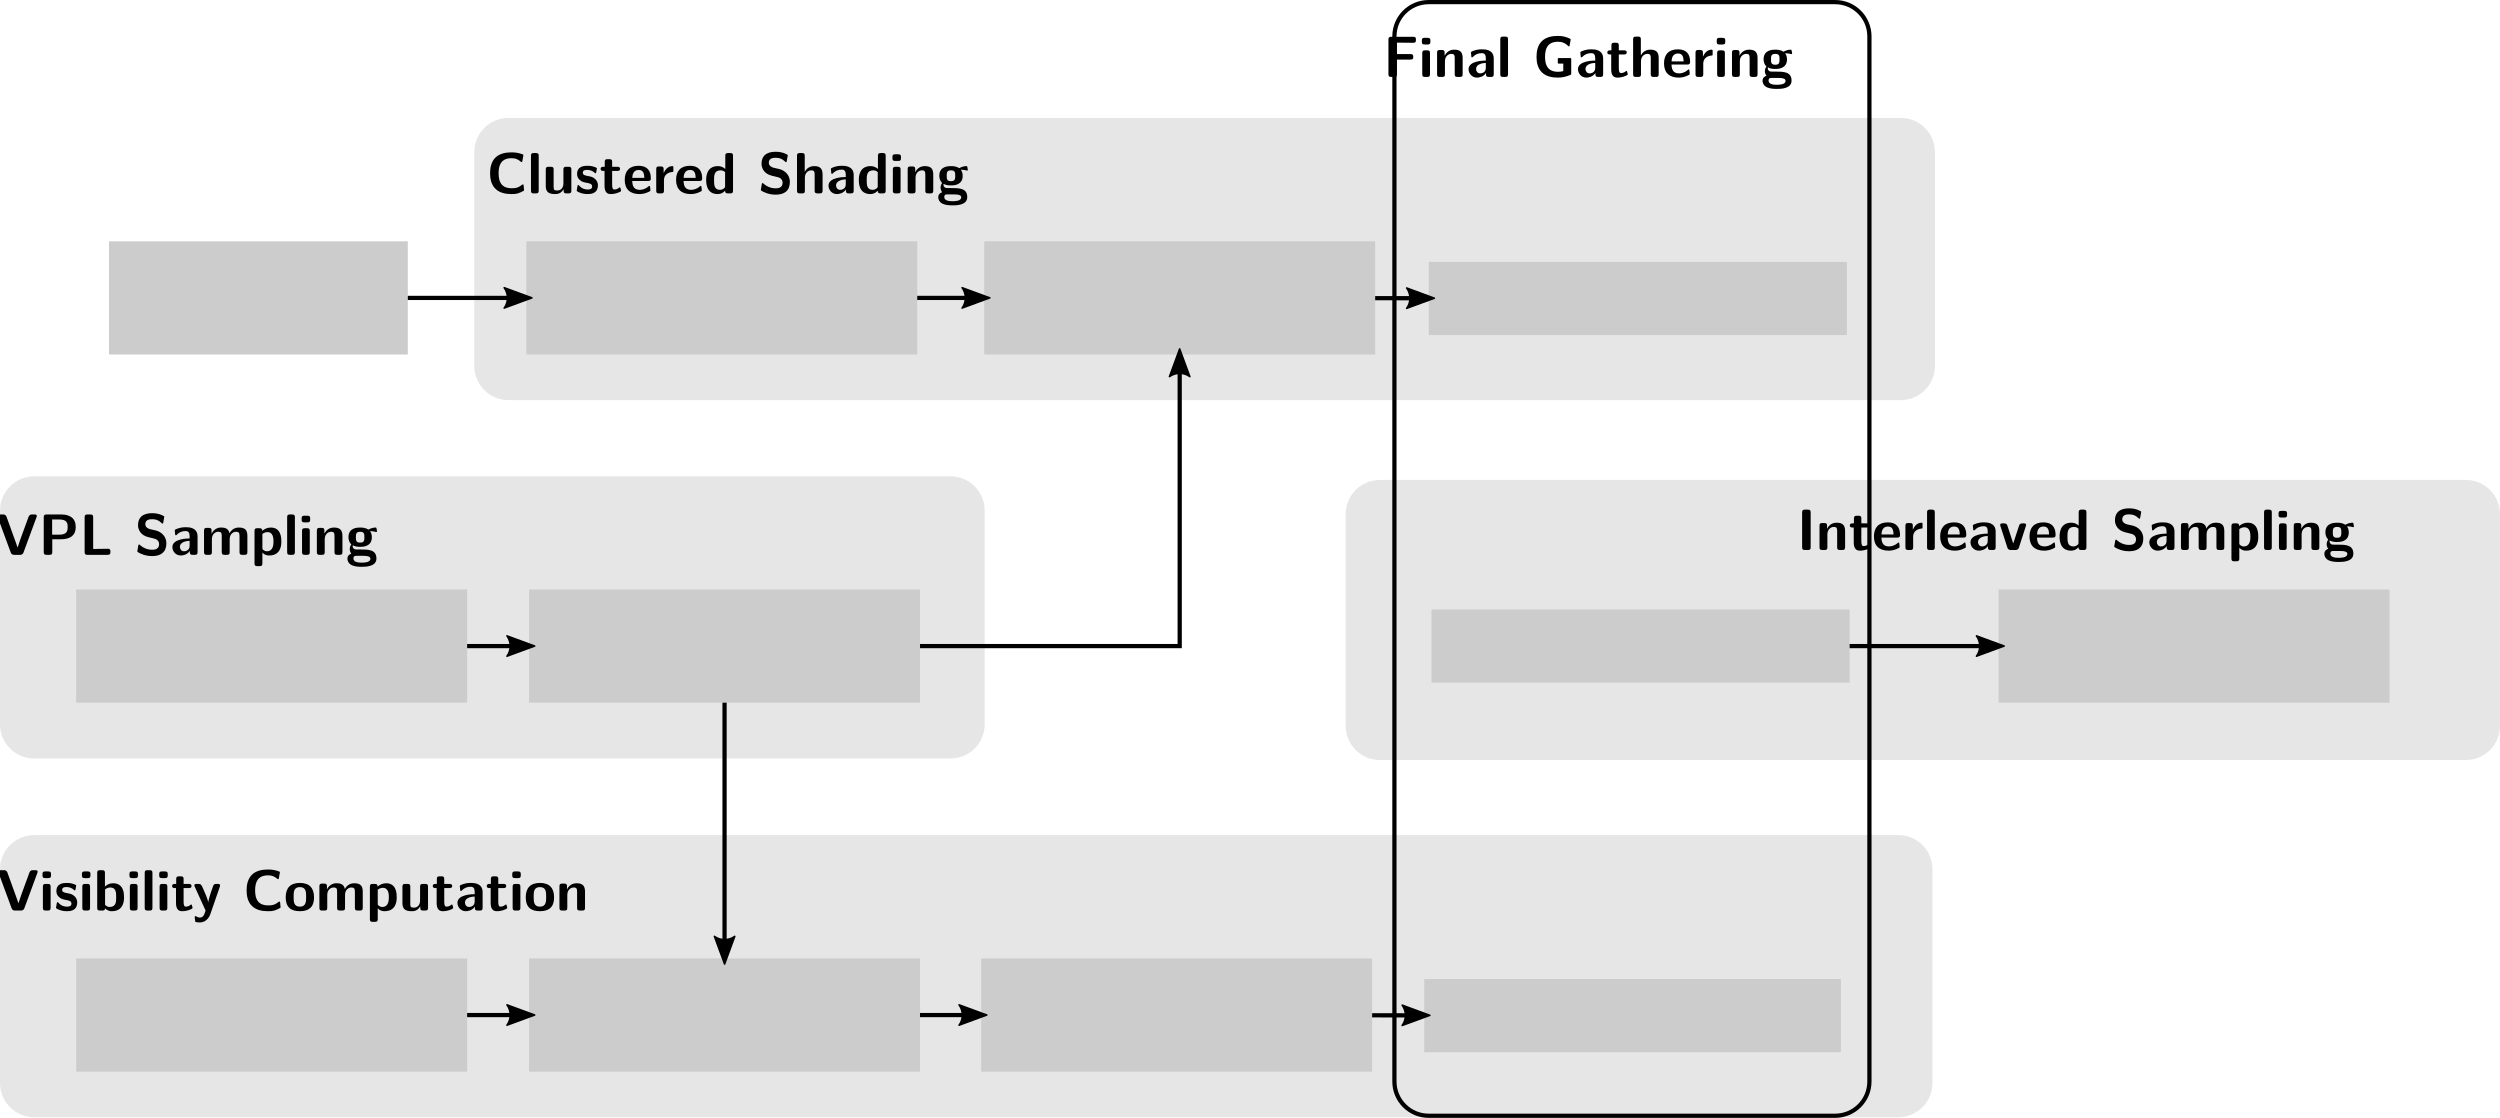
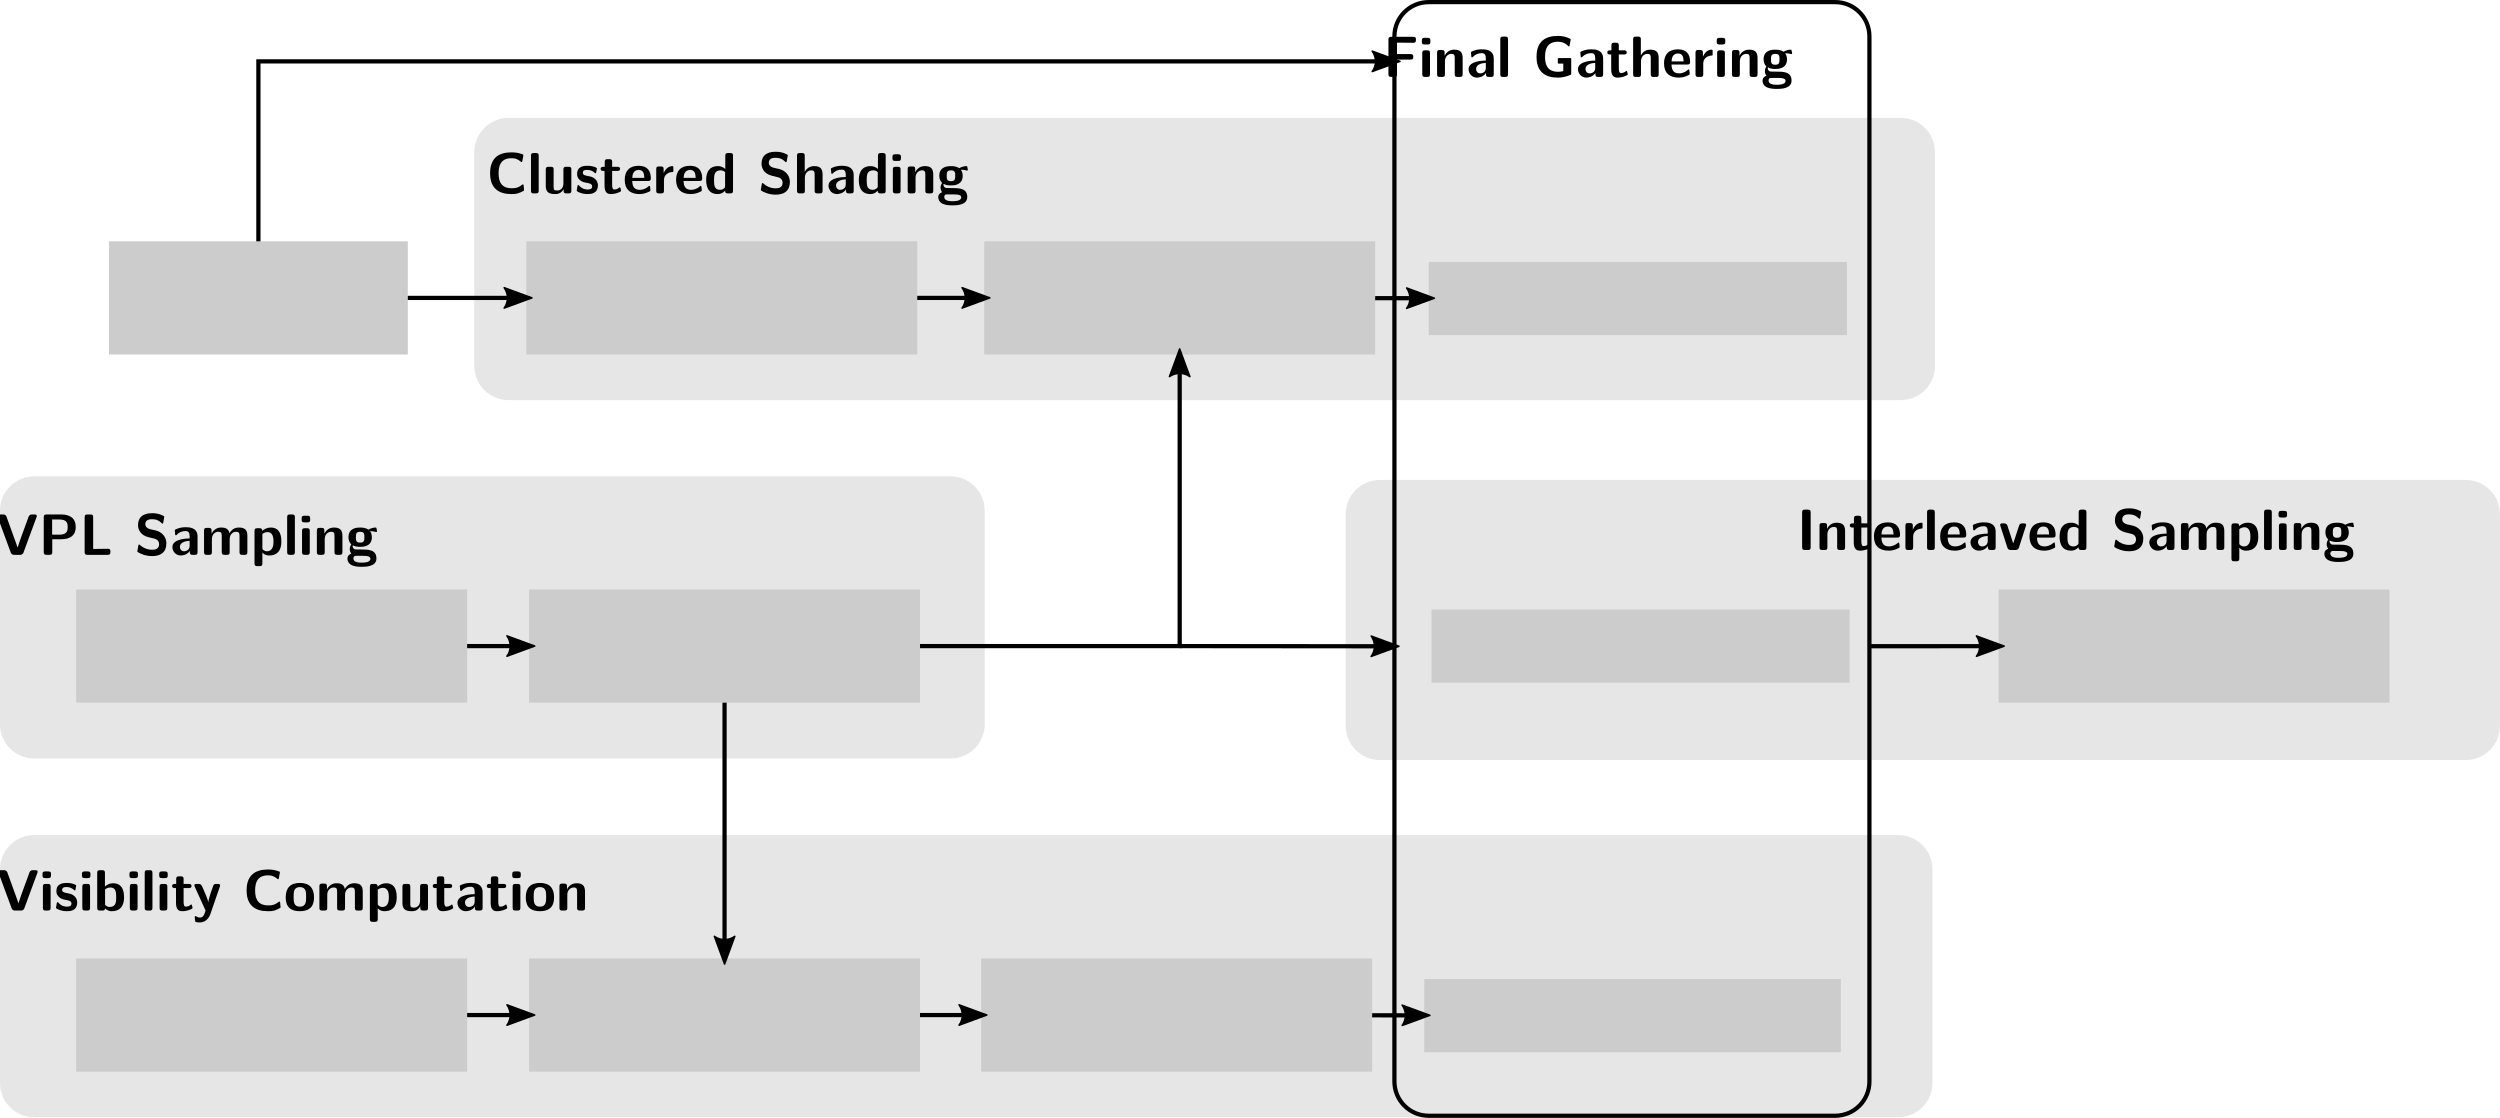
<svg xmlns="http://www.w3.org/2000/svg" width="472.882pt" height="211.448pt" viewBox="0 0 591.103 264.31" id="svg2" version="1.1">
  <defs id="defs4">
    <marker style="overflow:visible" id="marker9347" refX="0" refY="0" orient="auto">
      <path transform="scale(-0.6,-0.6)" d="M 8.719,4.034 -2.207,0.016 8.719,-4.002 c -1.745,2.372 -1.735,5.617 -6e-7,8.035 z" style="fill:#000000;fill-opacity:1;fill-rule:evenodd;stroke:#000000;stroke-width:0.625;stroke-linejoin:round;stroke-opacity:1" id="path9349" />
    </marker>
    <marker style="overflow:visible" id="marker9199" refX="0" refY="0" orient="auto">
      <path transform="scale(0.6,0.6)" d="M 8.719,4.034 -2.207,0.016 8.719,-4.002 c -1.745,2.372 -1.735,5.617 -6e-7,8.035 z" style="fill:#000000;fill-opacity:1;fill-rule:evenodd;stroke:#000000;stroke-width:0.625;stroke-linejoin:round;stroke-opacity:1" id="path9201" />
    </marker>
    <marker orient="auto" refY="0" refX="0" id="marker4885" style="overflow:visible">
      <path id="path4409" style="fill:#000000;fill-opacity:1;fill-rule:evenodd;stroke:#000000;stroke-width:0.625;stroke-linejoin:round;stroke-opacity:1" d="M 8.719,4.034 -2.207,0.016 8.719,-4.002 c -1.745,2.372 -1.735,5.617 -6e-7,8.035 z" transform="scale(0.6,0.6)" />
    </marker>
    <marker orient="auto" refY="0" refX="0" id="Arrow2Mstart" style="overflow:visible">
      <path id="path5071" style="fill:#000000;fill-opacity:1;fill-rule:evenodd;stroke:#000000;stroke-width:0.625;stroke-linejoin:round;stroke-opacity:1" d="M 8.719,4.034 -2.207,0.016 8.719,-4.002 c -1.745,2.372 -1.735,5.617 -6e-7,8.035 z" transform="scale(0.6,0.6)" />
    </marker>
    <marker orient="auto" refY="0" refX="0" id="marker7500" style="overflow:visible">
      <path id="path7502" style="fill:#000000;fill-opacity:1;fill-rule:evenodd;stroke:#000000;stroke-width:0.625;stroke-linejoin:round;stroke-opacity:1" d="M 8.719,4.034 -2.207,0.016 8.719,-4.002 c -1.745,2.372 -1.735,5.617 -6e-7,8.035 z" transform="scale(-0.6,-0.6)" />
    </marker>
    <marker orient="auto" refY="0" refX="0" id="marker6219" style="overflow:visible">
      <path id="path6221" style="fill:#000000;fill-opacity:1;fill-rule:evenodd;stroke:#000000;stroke-width:0.625;stroke-linejoin:round;stroke-opacity:1" d="M 8.719,4.034 -2.207,0.016 8.719,-4.002 c -1.745,2.372 -1.735,5.617 -6e-7,8.035 z" transform="scale(-0.6,-0.6)" />
    </marker>
    <marker orient="auto" refY="0" refX="0" id="marker6054" style="overflow:visible">
      <path id="path6056" style="fill:#000000;fill-opacity:1;fill-rule:evenodd;stroke:#000000;stroke-width:0.625;stroke-linejoin:round;stroke-opacity:1" d="M 8.719,4.034 -2.207,0.016 8.719,-4.002 c -1.745,2.372 -1.735,5.617 -6e-7,8.035 z" transform="scale(-0.6,-0.6)" />
    </marker>
    <marker orient="auto" refY="0" refX="0" id="marker5893" style="overflow:visible">
      <path id="path5895" style="fill:#000000;fill-opacity:1;fill-rule:evenodd;stroke:#000000;stroke-width:0.625;stroke-linejoin:round;stroke-opacity:1" d="M 8.719,4.034 -2.207,0.016 8.719,-4.002 c -1.745,2.372 -1.735,5.617 -6e-7,8.035 z" transform="scale(-0.6,-0.6)" />
    </marker>
    <marker orient="auto" refY="0" refX="0" id="Arrow1Mend" style="overflow:visible">
      <path id="path5056" d="M 0,0 5,-5 -12.5,0 5,5 0,0 Z" style="fill:#000000;fill-opacity:1;fill-rule:evenodd;stroke:#000000;stroke-width:1pt;stroke-opacity:1" transform="matrix(-0.4,0,0,-0.4,-4,0)" />
    </marker>
    <marker orient="auto" refY="0" refX="0" id="marker5349" style="overflow:visible">
      <path id="path5351" style="fill:#000000;fill-opacity:1;fill-rule:evenodd;stroke:#000000;stroke-width:0.625;stroke-linejoin:round;stroke-opacity:1" d="M 8.719,4.034 -2.207,0.016 8.719,-4.002 c -1.745,2.372 -1.735,5.617 -6e-7,8.035 z" transform="scale(-0.6,-0.6)" />
    </marker>
    <marker orient="auto" refY="0" refX="0" id="Arrow2Mend" style="overflow:visible">
      <path id="path5074" style="fill:#000000;fill-opacity:1;fill-rule:evenodd;stroke:#000000;stroke-width:0.625;stroke-linejoin:round;stroke-opacity:1" d="M 8.719,4.034 -2.207,0.016 8.719,-4.002 c -1.745,2.372 -1.735,5.617 -6e-7,8.035 z" transform="scale(-0.6,-0.6)" />
    </marker>
    <marker orient="auto" refY="0" refX="0" id="Arrow2Lend" style="overflow:visible">
      <path id="path5068" style="fill:#000000;fill-opacity:1;fill-rule:evenodd;stroke:#000000;stroke-width:0.625;stroke-linejoin:round;stroke-opacity:1" d="M 8.719,4.034 -2.207,0.016 8.719,-4.002 c -1.745,2.372 -1.735,5.617 -6e-7,8.035 z" transform="matrix(-1.1,0,0,-1.1,-1.1,0)" />
    </marker>
    <marker orient="auto" refY="0" refX="0" id="marker5349-9" style="overflow:visible">
      <path id="path5351-4" style="fill:#000000;fill-opacity:1;fill-rule:evenodd;stroke:#000000;stroke-width:0.625;stroke-linejoin:round;stroke-opacity:1" d="M 8.719,4.034 -2.207,0.016 8.719,-4.002 c -1.745,2.372 -1.735,5.617 -6e-7,8.035 z" transform="scale(-0.6,-0.6)" />
    </marker>
    <marker orient="auto" refY="0" refX="0" id="marker5893-6" style="overflow:visible">
      <path id="path5895-4" style="fill:#000000;fill-opacity:1;fill-rule:evenodd;stroke:#000000;stroke-width:0.625;stroke-linejoin:round;stroke-opacity:1" d="M 8.719,4.034 -2.207,0.016 8.719,-4.002 c -1.745,2.372 -1.735,5.617 -6e-7,8.035 z" transform="scale(-0.6,-0.6)" />
    </marker>
    <marker orient="auto" refY="0" refX="0" id="marker6054-5" style="overflow:visible">
      <path id="path6056-1" style="fill:#000000;fill-opacity:1;fill-rule:evenodd;stroke:#000000;stroke-width:0.625;stroke-linejoin:round;stroke-opacity:1" d="M 8.719,4.034 -2.207,0.016 8.719,-4.002 c -1.745,2.372 -1.735,5.617 -6e-7,8.035 z" transform="scale(-0.6,-0.6)" />
    </marker>
    <marker orient="auto" refY="0" refX="0" id="marker6219-8" style="overflow:visible">
      <path id="path6221-3" style="fill:#000000;fill-opacity:1;fill-rule:evenodd;stroke:#000000;stroke-width:0.625;stroke-linejoin:round;stroke-opacity:1" d="M 8.719,4.034 -2.207,0.016 8.719,-4.002 c -1.745,2.372 -1.735,5.617 -6e-7,8.035 z" transform="scale(-0.6,-0.6)" />
    </marker>
    <marker orient="auto" refY="0" refX="0" id="marker6054-1" style="overflow:visible">
      <path id="path6056-7" style="fill:#000000;fill-opacity:1;fill-rule:evenodd;stroke:#000000;stroke-width:0.625;stroke-linejoin:round;stroke-opacity:1" d="M 8.719,4.034 -2.207,0.016 8.719,-4.002 c -1.745,2.372 -1.735,5.617 -6e-7,8.035 z" transform="scale(-0.6,-0.6)" />
    </marker>
    <marker orient="auto" refY="0" refX="0" id="marker5893-1" style="overflow:visible">
      <path id="path5895-8" style="fill:#000000;fill-opacity:1;fill-rule:evenodd;stroke:#000000;stroke-width:0.625;stroke-linejoin:round;stroke-opacity:1" d="M 8.719,4.034 -2.207,0.016 8.719,-4.002 c -1.745,2.372 -1.735,5.617 -6e-7,8.035 z" transform="scale(-0.6,-0.6)" />
    </marker>
    <marker orient="auto" refY="0" refX="0" id="marker6219-7" style="overflow:visible">
      <path id="path6221-7" style="fill:#000000;fill-opacity:1;fill-rule:evenodd;stroke:#000000;stroke-width:0.625;stroke-linejoin:round;stroke-opacity:1" d="M 8.719,4.034 -2.207,0.016 8.719,-4.002 c -1.745,2.372 -1.735,5.617 -6e-7,8.035 z" transform="scale(-0.6,-0.6)" />
    </marker>
    <marker orient="auto" refY="0" refX="0" id="marker4885-3" style="overflow:visible">
      <path id="path4409-3" style="fill:#000000;fill-opacity:1;fill-rule:evenodd;stroke:#000000;stroke-width:0.625;stroke-linejoin:round;stroke-opacity:1" d="M 8.719,4.034 -2.207,0.016 8.719,-4.002 c -1.745,2.372 -1.735,5.617 -6e-7,8.035 z" transform="scale(0.6,0.6)" />
    </marker>
    <marker orient="auto" refY="0" refX="0" id="marker5349-5" style="overflow:visible">
      <path id="path5351-6" style="fill:#000000;fill-opacity:1;fill-rule:evenodd;stroke:#000000;stroke-width:0.625;stroke-linejoin:round;stroke-opacity:1" d="M 8.719,4.034 -2.207,0.016 8.719,-4.002 c -1.745,2.372 -1.735,5.617 -6e-7,8.035 z" transform="scale(-0.6,-0.6)" />
    </marker>
    <marker orient="auto" refY="0" refX="0" id="marker5349-9-8" style="overflow:visible">
      <path id="path5351-4-7" style="fill:#000000;fill-opacity:1;fill-rule:evenodd;stroke:#000000;stroke-width:0.625;stroke-linejoin:round;stroke-opacity:1" d="M 8.719,4.034 -2.207,0.016 8.719,-4.002 c -1.745,2.372 -1.735,5.617 -6e-7,8.035 z" transform="scale(-0.6,-0.6)" />
    </marker>
    <marker orient="auto" refY="0" refX="0" id="marker4885-0" style="overflow:visible">
      <path id="path4409-1" style="fill:#000000;fill-opacity:1;fill-rule:evenodd;stroke:#000000;stroke-width:0.625;stroke-linejoin:round;stroke-opacity:1" d="M 8.719,4.034 -2.207,0.016 8.719,-4.002 c -1.745,2.372 -1.735,5.617 -6e-7,8.035 z" transform="scale(0.6,0.6)" />
    </marker>
    <marker orient="auto" refY="0" refX="0" id="marker4885-00" style="overflow:visible">
      <path id="path4409-9" style="fill:#000000;fill-opacity:1;fill-rule:evenodd;stroke:#000000;stroke-width:0.625;stroke-linejoin:round;stroke-opacity:1" d="M 8.719,4.034 -2.207,0.016 8.719,-4.002 c -1.745,2.372 -1.735,5.617 -6e-7,8.035 z" transform="scale(0.6,0.6)" />
    </marker>
    <marker orient="auto" refY="0" refX="0" id="marker4885-2" style="overflow:visible">
      <path id="path4409-5" style="fill:#000000;fill-opacity:1;fill-rule:evenodd;stroke:#000000;stroke-width:0.625;stroke-linejoin:round;stroke-opacity:1" d="M 8.719,4.034 -2.207,0.016 8.719,-4.002 c -1.745,2.372 -1.735,5.617 -6e-7,8.035 z" transform="scale(0.6,0.6)" />
    </marker>
    <marker orient="auto" refY="0" refX="0" id="marker4885-7" style="overflow:visible">
      <path id="path4409-7" style="fill:#000000;fill-opacity:1;fill-rule:evenodd;stroke:#000000;stroke-width:0.625;stroke-linejoin:round;stroke-opacity:1" d="M 8.719,4.034 -2.207,0.016 8.719,-4.002 c -1.745,2.372 -1.735,5.617 -6e-7,8.035 z" transform="scale(0.6,0.6)" />
+     </marker>
+     <marker orient="auto" refY="0" refX="0" id="marker4885-7-9" style="overflow:visible">
+       <path id="path4409-7-8" style="fill:#000000;fill-opacity:1;fill-rule:evenodd;stroke:#000000;stroke-width:0.625;stroke-linejoin:round;stroke-opacity:1" d="M 8.719,4.034 -2.207,0.016 8.719,-4.002 c -1.745,2.372 -1.735,5.617 -6e-7,8.035 z" transform="scale(0.6,0.6)" />
+     </marker>
+     <marker orient="auto" refY="0" refX="0" id="marker7500-3" style="overflow:visible">
+       <path id="path7502-9" style="fill:#000000;fill-opacity:1;fill-rule:evenodd;stroke:#000000;stroke-width:0.625;stroke-linejoin:round;stroke-opacity:1" d="M 8.719,4.034 -2.207,0.016 8.719,-4.002 c -1.745,2.372 -1.735,5.617 -6e-7,8.035 z" transform="scale(-0.6,-0.6)" />
    </marker>
  </defs>
  <g id="layer3" style="display:inline" transform="translate(-103.0356,-50.91519)">
    <rect rx="8.092" y="78.797" x="215.176" height="66.722" width="345.366" id="rect3423-1-2" style="display:inline;fill:#e6e6e6" />
    <rect rx="8.092" y="248.36" x="103.036" height="66.722" width="456.917" id="rect3423-1" style="display:inline;fill:#e6e6e6" />
    <rect rx="8.092" y="163.541" x="103.036" height="66.722" width="232.821" id="rect3423" style="display:inline;fill:#e6e6e6" />
    <rect rx="8.092" y="164.397" x="421.207" height="66.217" width="272.931" id="rect3423-9" style="display:inline;fill:#e6e6e6" />
    <rect transform="translate(61.22987,163.1606)" style="display:inline;fill:none;stroke:#000000;stroke-opacity:1" id="rect7477" width="112.307" height="263.31" x="371.505" y="-111.745" rx="8.092" />
    <text id="text5551-7-2-9" y="69.108" x="489.98" style="font-style:normal;font-variant:normal;font-weight:normal;font-stretch:normal;font-size:13.75px;line-height:125%;font-family:'Latin Modern Sans';-inkscape-font-specification:'Latin Modern Sans, Normal';text-align:center;letter-spacing:0px;word-spacing:0px;writing-mode:lr-tb;text-anchor:middle;display:inline;fill:#000000;fill-opacity:1;stroke:none;stroke-width:1px;stroke-linecap:butt;stroke-linejoin:miter;stroke-opacity:1" xml:space="preserve">
      <tspan style="font-style:normal;font-variant:normal;font-weight:bold;font-stretch:normal;font-size:13.75px;line-height:125%;font-family:'Latin Modern Sans';-inkscape-font-specification:'Latin Modern Sans, Bold';text-align:center;writing-mode:lr-tb;text-anchor:middle" y="69.108" x="489.98" id="tspan5553-0-0-2">Final Gathering</tspan>
    </text>
  </g>
  <g id="layer1" transform="translate(-103.0356,-50.91523)" style="display:inline">
    <rect rx="8.092" y="190.296" x="575.58" height="26.76" width="92.434" id="rect3344-01-9" style="display:inline;opacity:0.99;fill:#cccccc" ry="0" />
    <text xml:space="preserve" style="font-style:normal;font-weight:normal;font-size:40px;line-height:125%;font-family:sans-serif;letter-spacing:0px;word-spacing:0px;fill:#000000;fill-opacity:1;stroke:none;stroke-width:1px;stroke-linecap:butt;stroke-linejoin:miter;stroke-opacity:1" x="10" y="33.077" id="text3364">
      <tspan id="tspan3366" x="10" y="33.077" />
    </text>
    <text xml:space="preserve" style="font-style:normal;font-weight:normal;font-size:13.75px;line-height:125%;font-family:sans-serif;letter-spacing:0px;word-spacing:0px;fill:#000000;fill-opacity:1;stroke:none;stroke-width:1px;stroke-linecap:butt;stroke-linejoin:miter;stroke-opacity:1" x="70.357" y="16.469" id="text3368">
      <tspan id="tspan3370" x="70.357" y="16.469" />
    </text>
    <text xml:space="preserve" style="font-style:normal;font-variant:normal;font-weight:normal;font-stretch:normal;font-size:11.25px;line-height:125%;font-family:'Latin Modern Sans';-inkscape-font-specification:'Latin Modern Sans';letter-spacing:0px;word-spacing:0px;fill:#000000;fill-opacity:1;stroke:none;stroke-width:1px;stroke-linecap:butt;stroke-linejoin:miter;stroke-opacity:1" x="75.536" y="12.184" id="text3372">
      <tspan id="tspan3374" x="75.536" y="12.184" />
    </text>
    <text xml:space="preserve" style="font-style:normal;font-weight:normal;font-size:13.75px;line-height:125%;font-family:sans-serif;letter-spacing:0px;word-spacing:0px;fill:#000000;fill-opacity:1;stroke:none;stroke-width:1px;stroke-linecap:butt;stroke-linejoin:miter;stroke-opacity:1" x="75.357" y="7.005" id="text3376">
      <tspan id="tspan3378" x="75.357" y="7.005" />
    </text>
    <text xml:space="preserve" style="font-style:normal;font-variant:normal;font-weight:normal;font-stretch:normal;font-size:11.25px;line-height:125%;font-family:'Latin Modern Sans';-inkscape-font-specification:'Latin Modern Sans';letter-spacing:0px;word-spacing:0px;fill:#000000;fill-opacity:1;stroke:none;stroke-width:1px;stroke-linecap:butt;stroke-linejoin:miter;stroke-opacity:1" x="104.643" y="32.719" id="text3380">
      <tspan id="tspan3382" x="104.643" y="32.719" />
    </text>
    <flowRoot xml:space="preserve" id="flowRoot3384" style="font-style:normal;font-weight:normal;font-size:13.75px;line-height:125%;font-family:sans-serif;letter-spacing:0px;word-spacing:0px;fill:#000000;fill-opacity:1;stroke:none;stroke-width:1px;stroke-linecap:butt;stroke-linejoin:miter;stroke-opacity:1" transform="translate(0,3.8685946e-5)">
      <flowRegion id="flowRegion3386">
        <rect id="rect3388" width="117.143" height="96.429" x="78.75" y="16.469" />
      </flowRegion>
      <flowPara id="flowPara3390" />
    </flowRoot>
    <flowRoot xml:space="preserve" id="flowRoot3392" style="font-style:normal;font-weight:normal;font-size:13.75px;line-height:125%;font-family:sans-serif;letter-spacing:0px;word-spacing:0px;fill:#000000;fill-opacity:1;stroke:none;stroke-width:1px;stroke-linecap:butt;stroke-linejoin:miter;stroke-opacity:1" transform="translate(0,3.8685946e-5)">
      <flowRegion id="flowRegion3394">
        <rect id="rect3396" width="31.25" height="30.714" x="81.429" y="31.648" />
      </flowRegion>
      <flowPara id="flowPara3398" />
    </flowRoot>
    <rect ry="0" style="fill:#cccccc" id="rect3344" width="92.434" height="26.76" x="121.051" y="190.296" rx="8.092" />
    <flowRoot xml:space="preserve" id="flowRoot3400" style="font-style:normal;font-variant:normal;font-weight:normal;font-stretch:normal;font-size:13.75px;line-height:110%;font-family:'Latin Modern Sans';-inkscape-font-specification:'Latin Modern Sans, Normal';text-align:center;letter-spacing:0px;word-spacing:0px;writing-mode:lr-tb;text-anchor:middle;fill:#000000;fill-opacity:1;stroke:none;stroke-width:1px;stroke-linecap:butt;stroke-linejoin:miter;stroke-opacity:1" transform="translate(5.652563,186.7428)">
      <flowRegion id="flowRegion3402">
        <rect style="font-style:normal;font-variant:normal;font-weight:normal;font-stretch:normal;font-size:13.75px;line-height:110%;font-family:'Latin Modern Sans';-inkscape-font-specification:'Latin Modern Sans, Normal';text-align:center;writing-mode:lr-tb;text-anchor:middle" id="rect3404" width="103.036" height="38.75" x="109.643" y="10.041" />
      </flowRegion>
      <flowPara id="flowPara3406" style="font-style:normal;font-variant:normal;font-weight:normal;font-stretch:normal;font-size:11.25px;line-height:110%;font-family:'Latin Modern Sans';-inkscape-font-specification:'Latin Modern Sans, Normal';text-align:center;writing-mode:lr-tb;text-anchor:middle">RSM Rendering</flowPara>
    </flowRoot>
    <rect ry="0" style="fill:#cccccc" id="rect3344-01" width="92.434" height="26.76" x="228.133" y="190.296" rx="8.092" />
    <flowRoot xml:space="preserve" id="flowRoot3400-7" style="font-style:normal;font-variant:normal;font-weight:normal;font-stretch:normal;font-size:13.75px;line-height:110%;font-family:'Latin Modern Sans';-inkscape-font-specification:'Latin Modern Sans, Normal';text-align:center;letter-spacing:0px;word-spacing:0px;writing-mode:lr-tb;text-anchor:middle;fill:#000000;fill-opacity:1;stroke:none;stroke-width:1px;stroke-linecap:butt;stroke-linejoin:miter;stroke-opacity:1" transform="translate(113.1954,186.7428)">
      <flowRegion id="flowRegion3402-7">
        <rect style="font-style:normal;font-variant:normal;font-weight:normal;font-stretch:normal;font-size:13.75px;line-height:110%;font-family:'Latin Modern Sans';-inkscape-font-specification:'Latin Modern Sans, Normal';text-align:center;writing-mode:lr-tb;text-anchor:middle" id="rect3404-6" width="103.036" height="38.75" x="109.643" y="10.041" />
      </flowRegion>
      <flowPara id="flowPara3406-4" style="font-style:normal;font-variant:normal;font-weight:normal;font-stretch:normal;font-size:11.25px;line-height:110%;font-family:'Latin Modern Sans';-inkscape-font-specification:'Latin Modern Sans, Normal';text-align:center;writing-mode:lr-tb;text-anchor:middle">VPL Sampling</flowPara>
    </flowRoot>
    <text id="text5551" y="182.101" x="158.673" style="font-style:normal;font-variant:normal;font-weight:normal;font-stretch:normal;font-size:13.75px;line-height:125%;font-family:'Latin Modern Sans';-inkscape-font-specification:'Latin Modern Sans, Normal';text-align:center;letter-spacing:0px;word-spacing:0px;writing-mode:lr-tb;text-anchor:middle;fill:#000000;fill-opacity:1;stroke:none;stroke-width:1px;stroke-linecap:butt;stroke-linejoin:miter;stroke-opacity:1" xml:space="preserve">
      <tspan style="font-style:normal;font-variant:normal;font-weight:bold;font-stretch:normal;font-size:13.75px;line-height:125%;font-family:'Latin Modern Sans';-inkscape-font-specification:'Latin Modern Sans, Bold';text-align:center;writing-mode:lr-tb;text-anchor:middle" y="182.101" x="158.673" id="tspan5553">VPL Sampling</tspan>
    </text>
    <rect ry="0" style="fill:#cccccc" id="rect3344-7" width="92.434" height="26.76" x="121.051" y="277.537" rx="8.092" />
    <flowRoot xml:space="preserve" id="flowRoot3400-8" style="font-style:normal;font-variant:normal;font-weight:normal;font-stretch:normal;font-size:13.75px;line-height:110%;font-family:'Latin Modern Sans';-inkscape-font-specification:'Latin Modern Sans, Normal';text-align:center;letter-spacing:0px;word-spacing:0px;writing-mode:lr-tb;text-anchor:middle;fill:#000000;fill-opacity:1;stroke:none;stroke-width:1px;stroke-linecap:butt;stroke-linejoin:miter;stroke-opacity:1" transform="translate(5.652562,268.6263)">
      <flowRegion id="flowRegion3402-9">
        <rect style="font-style:normal;font-variant:normal;font-weight:normal;font-stretch:normal;font-size:13.75px;line-height:110%;font-family:'Latin Modern Sans';-inkscape-font-specification:'Latin Modern Sans, Normal';text-align:center;writing-mode:lr-tb;text-anchor:middle" id="rect3404-2" width="103.036" height="38.75" x="109.643" y="10.041" />
      </flowRegion>
      <flowPara id="flowPara3406-9" style="font-style:normal;font-variant:normal;font-weight:normal;font-stretch:normal;font-size:11.25px;line-height:110%;font-family:'Latin Modern Sans';-inkscape-font-specification:'Latin Modern Sans, Normal';text-align:center;writing-mode:lr-tb;text-anchor:middle">Convert Scene</flowPara>
      <flowPara style="font-style:normal;font-variant:normal;font-weight:normal;font-stretch:normal;font-size:11.25px;line-height:110%;font-family:'Latin Modern Sans';-inkscape-font-specification:'Latin Modern Sans, Normal';text-align:center;writing-mode:lr-tb;text-anchor:middle" id="flowPara3507">to Points</flowPara>
    </flowRoot>
    <g id="g5963" transform="translate(205.8642,251.4103)">
      <rect rx="8.092" y="26.127" x="22.268" height="26.76" width="92.434" id="rect3344-01-0" style="fill:#cccccc" ry="0" />
      <flowRoot transform="translate(-92.66885,22.57319)" style="font-style:normal;font-variant:normal;font-weight:normal;font-stretch:normal;font-size:13.75px;line-height:110%;font-family:'Latin Modern Sans';-inkscape-font-specification:'Latin Modern Sans, Normal';text-align:center;letter-spacing:0px;word-spacing:0px;writing-mode:lr-tb;text-anchor:middle;fill:#000000;fill-opacity:1;stroke:none;stroke-width:1px;stroke-linecap:butt;stroke-linejoin:miter;stroke-opacity:1" id="flowRoot3400-7-7" xml:space="preserve">
        <flowRegion id="flowRegion3402-7-6">
          <rect y="10.041" x="109.643" height="38.75" width="103.036" id="rect3404-6-0" style="font-style:normal;font-variant:normal;font-weight:normal;font-stretch:normal;font-size:13.75px;line-height:110%;font-family:'Latin Modern Sans';-inkscape-font-specification:'Latin Modern Sans, Normal';text-align:center;writing-mode:lr-tb;text-anchor:middle" />
        </flowRegion>
        <flowPara style="font-style:normal;font-variant:normal;font-weight:normal;font-stretch:normal;font-size:11.25px;line-height:110%;font-family:'Latin Modern Sans';-inkscape-font-specification:'Latin Modern Sans, Normal';text-align:center;writing-mode:lr-tb;text-anchor:middle" id="flowPara3406-4-0">ISM Rendering</flowPara>
      </flowRoot>
    </g>
    <text id="text5551-7" y="266.206" x="183.673" style="font-style:normal;font-variant:normal;font-weight:normal;font-stretch:normal;font-size:13.75px;line-height:125%;font-family:'Latin Modern Sans';-inkscape-font-specification:'Latin Modern Sans, Normal';text-align:center;letter-spacing:0px;word-spacing:0px;writing-mode:lr-tb;text-anchor:middle;fill:#000000;fill-opacity:1;stroke:none;stroke-width:1px;stroke-linecap:butt;stroke-linejoin:miter;stroke-opacity:1" xml:space="preserve">
      <tspan style="font-style:normal;font-variant:normal;font-weight:bold;font-stretch:normal;font-size:13.75px;line-height:125%;font-family:'Latin Modern Sans';-inkscape-font-specification:'Latin Modern Sans, Bold';text-align:center;writing-mode:lr-tb;text-anchor:middle" y="266.206" x="183.673" id="tspan5553-0">Visibility Computation</tspan>
    </text>
    <rect ry="0" style="fill:#cccccc" id="rect3344-01-0-8" width="92.434" height="26.76" x="335.031" y="277.537" rx="8.092" />
    <flowRoot xml:space="preserve" id="flowRoot3400-7-7-4" style="font-style:normal;font-variant:normal;font-weight:normal;font-stretch:normal;font-size:13.75px;line-height:110%;font-family:'Latin Modern Sans';-inkscape-font-specification:'Latin Modern Sans, Normal';text-align:center;letter-spacing:0px;word-spacing:0px;writing-mode:lr-tb;text-anchor:middle;fill:#000000;fill-opacity:1;stroke:none;stroke-width:1px;stroke-linecap:butt;stroke-linejoin:miter;stroke-opacity:1" transform="translate(220.0941,268.4298)">
      <flowRegion id="flowRegion3402-7-6-5">
        <rect style="font-style:normal;font-variant:normal;font-weight:normal;font-stretch:normal;font-size:13.75px;line-height:110%;font-family:'Latin Modern Sans';-inkscape-font-specification:'Latin Modern Sans, Normal';text-align:center;writing-mode:lr-tb;text-anchor:middle" id="rect3404-6-0-0" width="103.036" height="38.75" x="109.643" y="10.041" />
      </flowRegion>
      <flowPara id="flowPara3406-4-0-9" style="font-style:normal;font-variant:normal;font-weight:normal;font-stretch:normal;font-size:11.25px;line-height:110%;font-family:'Latin Modern Sans';-inkscape-font-specification:'Latin Modern Sans, Normal';text-align:center;writing-mode:lr-tb;text-anchor:middle">Pull-Push</flowPara>
      <flowPara style="font-style:normal;font-variant:normal;font-weight:normal;font-stretch:normal;font-size:11.25px;line-height:110%;font-family:'Latin Modern Sans';-inkscape-font-specification:'Latin Modern Sans, Normal';text-align:center;writing-mode:lr-tb;text-anchor:middle" id="flowPara6118">Postprocessing</flowPara>
    </flowRoot>
    <rect ry="0" style="fill:#cccccc" id="rect3344-01-0-8-4" width="98.506" height="17.296" x="439.789" y="282.407" rx="8.092" />
    <flowRoot xml:space="preserve" id="flowRoot3400-7-7-4-3" style="font-style:normal;font-variant:normal;font-weight:normal;font-stretch:normal;font-size:13.75px;line-height:110%;font-family:'Latin Modern Sans';-inkscape-font-specification:'Latin Modern Sans, Normal';text-align:center;letter-spacing:0px;word-spacing:0px;writing-mode:lr-tb;text-anchor:middle;fill:#000000;fill-opacity:1;stroke:none;stroke-width:1px;stroke-linecap:butt;stroke-linejoin:miter;stroke-opacity:1" transform="translate(330.9766,274.1887)">
      <flowRegion id="flowRegion3402-7-6-5-9">
        <rect style="font-style:normal;font-variant:normal;font-weight:normal;font-stretch:normal;font-size:13.75px;line-height:110%;font-family:'Latin Modern Sans';-inkscape-font-specification:'Latin Modern Sans, Normal';text-align:center;writing-mode:lr-tb;text-anchor:middle" id="rect3404-6-0-0-9" width="103.036" height="38.75" x="109.643" y="10.041" />
      </flowRegion>
      <flowPara style="font-style:normal;font-variant:normal;font-weight:normal;font-stretch:normal;font-size:11.25px;line-height:110%;font-family:'Latin Modern Sans';-inkscape-font-specification:'Latin Modern Sans, Normal';text-align:center;writing-mode:lr-tb;text-anchor:middle" id="flowPara6118-9">Shadow Lookups</flowPara>
    </flowRoot>
    <rect ry="0" style="fill:#cccccc" id="rect3344-7-5" width="92.434" height="26.76" x="227.478" y="107.974" rx="8.092" />
    <flowRoot xml:space="preserve" id="flowRoot3400-8-4" style="font-style:normal;font-variant:normal;font-weight:normal;font-stretch:normal;font-size:13.75px;line-height:110%;font-family:'Latin Modern Sans';-inkscape-font-specification:'Latin Modern Sans, Normal';text-align:center;letter-spacing:0px;word-spacing:0px;writing-mode:lr-tb;text-anchor:middle;fill:#000000;fill-opacity:1;stroke:none;stroke-width:1px;stroke-linecap:butt;stroke-linejoin:miter;stroke-opacity:1" transform="translate(112.0791,104.4206)">
      <flowRegion id="flowRegion3402-9-1">
        <rect style="font-style:normal;font-variant:normal;font-weight:normal;font-stretch:normal;font-size:13.75px;line-height:110%;font-family:'Latin Modern Sans';-inkscape-font-specification:'Latin Modern Sans, Normal';text-align:center;writing-mode:lr-tb;text-anchor:middle" id="rect3404-2-9" width="103.036" height="38.75" x="109.643" y="10.041" />
      </flowRegion>
      <flowPara id="flowPara3406-9-4" style="font-style:normal;font-variant:normal;font-weight:normal;font-stretch:normal;font-size:11.25px;line-height:110%;font-family:'Latin Modern Sans';-inkscape-font-specification:'Latin Modern Sans, Normal';text-align:center;writing-mode:lr-tb;text-anchor:middle">Clustering</flowPara>
    </flowRoot>
    <g id="g5963-1" transform="translate(313.4786,81.84739)">
      <rect rx="8.092" y="26.127" x="22.268" height="26.76" width="92.434" id="rect3344-01-0-6" style="fill:#cccccc" ry="0" />
      <flowRoot transform="translate(-92.66885,22.57319)" style="font-style:normal;font-variant:normal;font-weight:normal;font-stretch:normal;font-size:13.75px;line-height:110%;font-family:'Latin Modern Sans';-inkscape-font-specification:'Latin Modern Sans, Normal';text-align:center;letter-spacing:0px;word-spacing:0px;writing-mode:lr-tb;text-anchor:middle;fill:#000000;fill-opacity:1;stroke:none;stroke-width:1px;stroke-linecap:butt;stroke-linejoin:miter;stroke-opacity:1" id="flowRoot3400-7-7-8" xml:space="preserve">
        <flowRegion id="flowRegion3402-7-6-6">
          <rect y="10.041" x="109.643" height="38.75" width="103.036" id="rect3404-6-0-4" style="font-style:normal;font-variant:normal;font-weight:normal;font-stretch:normal;font-size:13.75px;line-height:110%;font-family:'Latin Modern Sans';-inkscape-font-specification:'Latin Modern Sans, Normal';text-align:center;writing-mode:lr-tb;text-anchor:middle" />
        </flowRegion>
        <flowPara style="font-style:normal;font-variant:normal;font-weight:normal;font-stretch:normal;font-size:11.25px;line-height:110%;font-family:'Latin Modern Sans';-inkscape-font-specification:'Latin Modern Sans, Normal';text-align:center;writing-mode:lr-tb;text-anchor:middle" id="flowPara3406-4-0-1">Light Assignment</flowPara>
      </flowRoot>
    </g>
    <text id="text5551-7-2" y="96.643" x="286.528" style="font-style:normal;font-variant:normal;font-weight:normal;font-stretch:normal;font-size:13.75px;line-height:125%;font-family:'Latin Modern Sans';-inkscape-font-specification:'Latin Modern Sans, Normal';text-align:center;letter-spacing:0px;word-spacing:0px;writing-mode:lr-tb;text-anchor:middle;fill:#000000;fill-opacity:1;stroke:none;stroke-width:1px;stroke-linecap:butt;stroke-linejoin:miter;stroke-opacity:1" xml:space="preserve">
      <tspan style="font-style:normal;font-variant:normal;font-weight:bold;font-stretch:normal;font-size:13.75px;line-height:125%;font-family:'Latin Modern Sans';-inkscape-font-specification:'Latin Modern Sans, Bold';text-align:center;writing-mode:lr-tb;text-anchor:middle" y="96.643" x="286.528" id="tspan5553-0-0">Clustered Shading</tspan>
    </text>
    <rect ry="0" style="fill:#cccccc" id="rect3344-01-0-8-4-6" width="98.863" height="17.296" x="440.858" y="112.844" rx="8.092" />
    <flowRoot xml:space="preserve" id="flowRoot3400-7-7-4-3-7" style="font-style:normal;font-variant:normal;font-weight:normal;font-stretch:normal;font-size:13.75px;line-height:110%;font-family:'Latin Modern Sans';-inkscape-font-specification:'Latin Modern Sans, Normal';text-align:center;letter-spacing:0px;word-spacing:0px;writing-mode:lr-tb;text-anchor:middle;fill:#000000;fill-opacity:1;stroke:none;stroke-width:1px;stroke-linecap:butt;stroke-linejoin:miter;stroke-opacity:1" transform="translate(328.7291,104.6258)">
      <flowRegion id="flowRegion3402-7-6-5-9-6">
        <rect style="font-style:normal;font-variant:normal;font-weight:normal;font-stretch:normal;font-size:13.75px;line-height:110%;font-family:'Latin Modern Sans';-inkscape-font-specification:'Latin Modern Sans, Normal';text-align:center;writing-mode:lr-tb;text-anchor:middle" id="rect3404-6-0-0-9-7" width="103.036" height="38.75" x="109.643" y="10.041" />
      </flowRegion>
      <flowPara style="font-style:normal;font-variant:normal;font-weight:normal;font-stretch:normal;font-size:11.25px;line-height:110%;font-family:'Latin Modern Sans';-inkscape-font-specification:'Latin Modern Sans, Normal';text-align:center;writing-mode:lr-tb;text-anchor:middle" id="flowPara6118-9-4">Light List Lookups</flowPara>
    </flowRoot>
    <path style="display:inline;fill:none;fill-rule:evenodd;stroke:#000000;stroke-width:1px;stroke-linecap:butt;stroke-linejoin:miter;stroke-opacity:1;marker-start:url(#marker4885)" d="m 335.747,121.354 -15.835,0" id="path7492" />
    <path style="display:inline;fill:none;fill-rule:evenodd;stroke:#000000;stroke-width:1px;stroke-linecap:butt;stroke-linejoin:miter;stroke-opacity:1;marker-start:url(#marker4885-3)" d="m 228.133,290.917 -14.647,0" id="path7492-8" />
    <path style="display:inline;fill:none;fill-rule:evenodd;stroke:#000000;stroke-width:1px;stroke-linecap:butt;stroke-linejoin:miter;stroke-opacity:1;marker-end:url(#marker5349-9)" d="m 428.181,121.413 12.677,0.016" id="path7421" />
    <g id="g13143" transform="translate(0,11.75025)">
      <rect rx="8.092" y="183.278" x="441.503" height="17.296" width="98.863" id="rect3344-01-0-8-4-6-3" style="display:inline;fill:#cccccc" ry="0" />
      <flowRoot transform="translate(329.3296,175.1601)" style="font-style:normal;font-variant:normal;font-weight:normal;font-stretch:normal;font-size:13.75px;line-height:110%;font-family:'Latin Modern Sans';-inkscape-font-specification:'Latin Modern Sans, Normal';text-align:center;letter-spacing:0px;word-spacing:0px;writing-mode:lr-tb;text-anchor:middle;display:inline;fill:#000000;fill-opacity:1;stroke:none;stroke-width:1px;stroke-linecap:butt;stroke-linejoin:miter;stroke-opacity:1" id="flowRoot3400-7-7-4-3-5" xml:space="preserve">
        <flowRegion id="flowRegion3402-7-6-5-9-5">
          <rect y="10.041" x="109.643" height="38.75" width="103.036" id="rect3404-6-0-0-9-2" style="font-style:normal;font-variant:normal;font-weight:normal;font-stretch:normal;font-size:13.75px;line-height:110%;font-family:'Latin Modern Sans';-inkscape-font-specification:'Latin Modern Sans, Normal';text-align:center;writing-mode:lr-tb;text-anchor:middle" />
        </flowRegion>
        <flowPara id="flowPara6118-9-2" style="font-style:normal;font-variant:normal;font-weight:normal;font-stretch:normal;font-size:11.25px;line-height:110%;font-family:'Latin Modern Sans';-inkscape-font-specification:'Latin Modern Sans, Normal';text-align:center;writing-mode:lr-tb;text-anchor:middle">Interleaving</flowPara>
      </flowRoot>
    </g>
-     <path style="display:inline;fill:none;fill-rule:evenodd;stroke:#000000;stroke-width:1px;stroke-linecap:butt;stroke-linejoin:miter;stroke-opacity:1;marker-end:url(#marker5349-9-8)" d="m 540.366,203.676 35.215,0" id="path7421-8" />
+     <path style="display:inline;fill:none;fill-rule:evenodd;stroke:#000000;stroke-width:1px;stroke-linecap:butt;stroke-linejoin:miter;stroke-opacity:1;marker-end:url(#marker5349-9-8)" d="m 544.777,203.707 30.804,-0.012" id="path7421-8" />
    <flowRoot transform="translate(460.1749,187.7159)" style="font-style:normal;font-variant:normal;font-weight:normal;font-stretch:normal;font-size:13.75px;line-height:110%;font-family:'Latin Modern Sans';-inkscape-font-specification:'Latin Modern Sans, Normal';text-align:center;letter-spacing:0px;word-spacing:0px;writing-mode:lr-tb;text-anchor:middle;display:inline;fill:#000000;fill-opacity:1;stroke:none;stroke-width:1px;stroke-linecap:butt;stroke-linejoin:miter;stroke-opacity:1" id="flowRoot3400-7-6" xml:space="preserve">
      <flowRegion id="flowRegion3402-7-3">
        <rect y="10.041" x="109.643" height="38.75" width="103.036" id="rect3404-6-5" style="font-style:normal;font-variant:normal;font-weight:normal;font-stretch:normal;font-size:13.75px;line-height:110%;font-family:'Latin Modern Sans';-inkscape-font-specification:'Latin Modern Sans, Normal';text-align:center;writing-mode:lr-tb;text-anchor:middle" />
      </flowRegion>
      <flowPara style="font-style:normal;font-variant:normal;font-weight:normal;font-stretch:normal;font-size:11.25px;line-height:110%;font-family:'Latin Modern Sans';-inkscape-font-specification:'Latin Modern Sans, Normal';text-align:center;writing-mode:lr-tb;text-anchor:middle" id="flowPara3406-4-2">Bilateral Blur</flowPara>
    </flowRoot>
    <text id="text5551-9" y="180.955" x="685.053" style="font-style:normal;font-variant:normal;font-weight:bold;font-stretch:normal;font-size:13.75px;line-height:125%;font-family:'Latin Modern Sans';-inkscape-font-specification:'Latin Modern Sans, Bold';text-align:end;letter-spacing:0px;word-spacing:0px;writing-mode:lr-tb;text-anchor:end;display:inline;fill:#000000;fill-opacity:1;stroke:none;stroke-width:1px;stroke-linecap:butt;stroke-linejoin:miter;stroke-opacity:1" xml:space="preserve">
      <tspan style="font-style:normal;font-variant:normal;font-weight:bold;font-stretch:normal;font-size:13.75px;line-height:125%;font-family:'Latin Modern Sans';-inkscape-font-specification:'Latin Modern Sans, Bold';text-align:end;writing-mode:lr-tb;text-anchor:end" y="180.955" x="685.053" id="tspan5553-8">Interleaved Sampling</tspan>
    </text>
    <path style="fill:none;fill-rule:evenodd;stroke:#000000;stroke-width:1px;stroke-linecap:butt;stroke-linejoin:miter;stroke-opacity:1;marker-end:url(#marker9347)" d="m 274.35,217.057 0,60.48" id="path9191" />
    <path style="fill:none;fill-rule:evenodd;stroke:#000000;stroke-width:1px;stroke-linecap:butt;stroke-linejoin:miter;stroke-opacity:1;marker-end:url(#marker7500)" d="m 320.567,203.676 61.397,0 0,-68.942" id="path10443" />
    <rect ry="0" style="display:inline;fill:#cccccc" id="rect3344-7-5-0" width="70.649" height="26.76" x="128.808" y="107.974" rx="8.092" />
    <flowRoot xml:space="preserve" id="flowRoot3400-8-4-6" style="font-style:normal;font-variant:normal;font-weight:normal;font-stretch:normal;font-size:13.75px;line-height:110%;font-family:'Latin Modern Sans';-inkscape-font-specification:'Latin Modern Sans, Normal';text-align:center;letter-spacing:0px;word-spacing:0px;writing-mode:lr-tb;text-anchor:middle;display:inline;fill:#000000;fill-opacity:1;stroke:none;stroke-width:1px;stroke-linecap:butt;stroke-linejoin:miter;stroke-opacity:1" transform="translate(2.516586,99.18697)">
      <flowRegion id="flowRegion3402-9-1-6">
        <rect style="font-style:normal;font-variant:normal;font-weight:normal;font-stretch:normal;font-size:13.75px;line-height:110%;font-family:'Latin Modern Sans';-inkscape-font-specification:'Latin Modern Sans, Normal';text-align:center;writing-mode:lr-tb;text-anchor:middle" id="rect3404-2-9-3" width="103.036" height="38.75" x="109.643" y="10.041" />
      </flowRegion>
      <flowPara id="flowPara3406-9-4-2" style="font-style:normal;font-variant:normal;font-weight:normal;font-stretch:normal;font-size:11.25px;line-height:110%;font-family:'Latin Modern Sans';-inkscape-font-specification:'Latin Modern Sans, Normal';text-align:center;writing-mode:lr-tb;text-anchor:middle">G-Buffer</flowPara>
      <flowPara style="font-style:normal;font-variant:normal;font-weight:normal;font-stretch:normal;font-size:11.25px;line-height:110%;font-family:'Latin Modern Sans';-inkscape-font-specification:'Latin Modern Sans, Normal';text-align:center;writing-mode:lr-tb;text-anchor:middle" id="flowPara10490">Rendering</flowPara>
    </flowRoot>
    <path style="display:inline;fill:none;fill-rule:evenodd;stroke:#000000;stroke-width:1px;stroke-linecap:butt;stroke-linejoin:miter;stroke-opacity:1;marker-start:url(#marker4885-0)" d="m 227.478,121.354 -28.021,0" id="path7492-7" />
    <path style="display:inline;fill:none;fill-rule:evenodd;stroke:#000000;stroke-width:1px;stroke-linecap:butt;stroke-linejoin:miter;stroke-opacity:1;marker-start:url(#marker4885-00)" d="m 335.031,290.917 -14.464,0" id="path7492-0" />
    <path style="display:inline;fill:none;fill-rule:evenodd;stroke:#000000;stroke-width:1px;stroke-linecap:butt;stroke-linejoin:miter;stroke-opacity:1;marker-start:url(#marker4885-2)" d="m 439.789,290.992 -12.323,-0.016" id="path7492-88" />
    <path style="display:inline;fill:none;fill-rule:evenodd;stroke:#000000;stroke-width:1px;stroke-linecap:butt;stroke-linejoin:miter;stroke-opacity:1;marker-start:url(#marker4885-7)" d="m 228.133,203.676 -14.647,0" id="path7492-3" />
+     <flowRoot xml:space="preserve" id="flowRoot3496" style="fill:black;stroke:none;stroke-opacity:1;stroke-width:1px;stroke-linejoin:miter;stroke-linecap:butt;fill-opacity:1;font-family:sans-serif;font-style:normal;font-weight:normal;font-size:40px;line-height:125%;letter-spacing:0px;word-spacing:0px">
+       <flowRegion id="flowRegion3498">
+         <rect id="rect3500" width="671.429" height="343.571" x="-22.857" y="-54.976" />
+       </flowRegion>
+       <flowPara id="flowPara3502" />
+     </flowRoot>
+     <path style="display:inline;fill:none;fill-rule:evenodd;stroke:#000000;stroke-width:1px;stroke-linecap:butt;stroke-linejoin:miter;stroke-opacity:1;marker-start:url(#marker4885-7-9)" d="m 432.473,203.725 -50.509,-0.048" id="path7492-3-3" />
+     <path style="display:inline;fill:none;fill-rule:evenodd;stroke:#000000;stroke-width:1px;stroke-linecap:butt;stroke-linejoin:miter;stroke-opacity:1;marker-end:url(#marker7500-3)" d="m 164.132,107.974 0,-42.546 268.591,0" id="path10443-5" />
  </g>
</svg>
